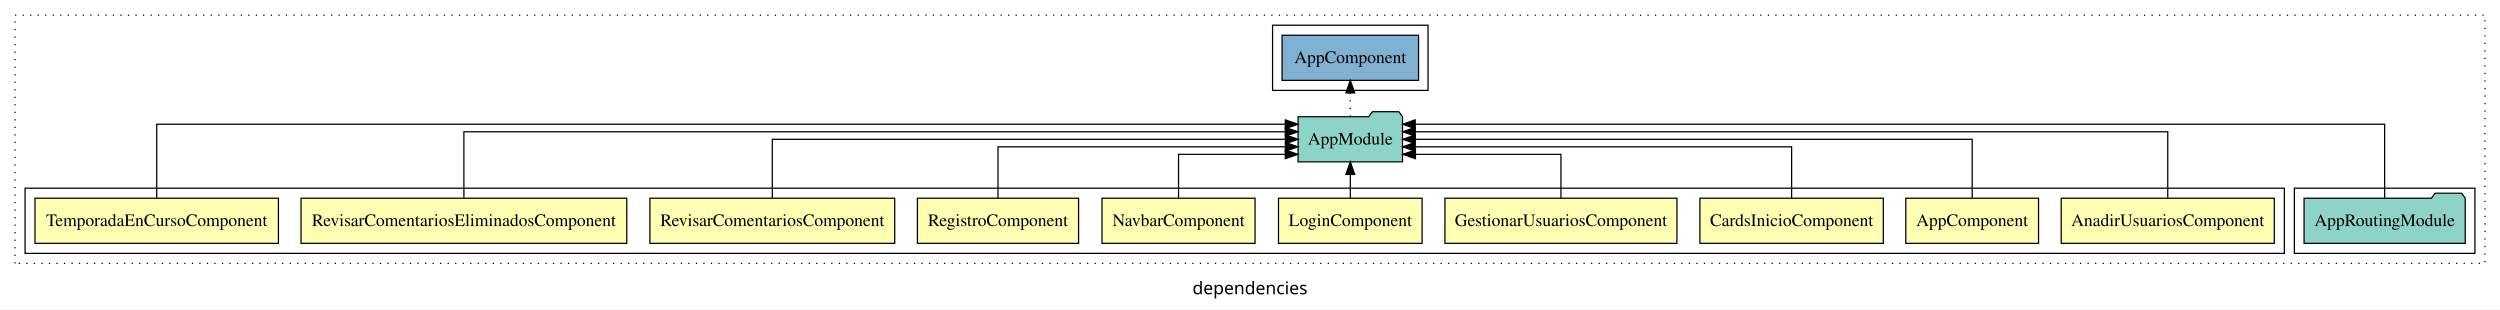
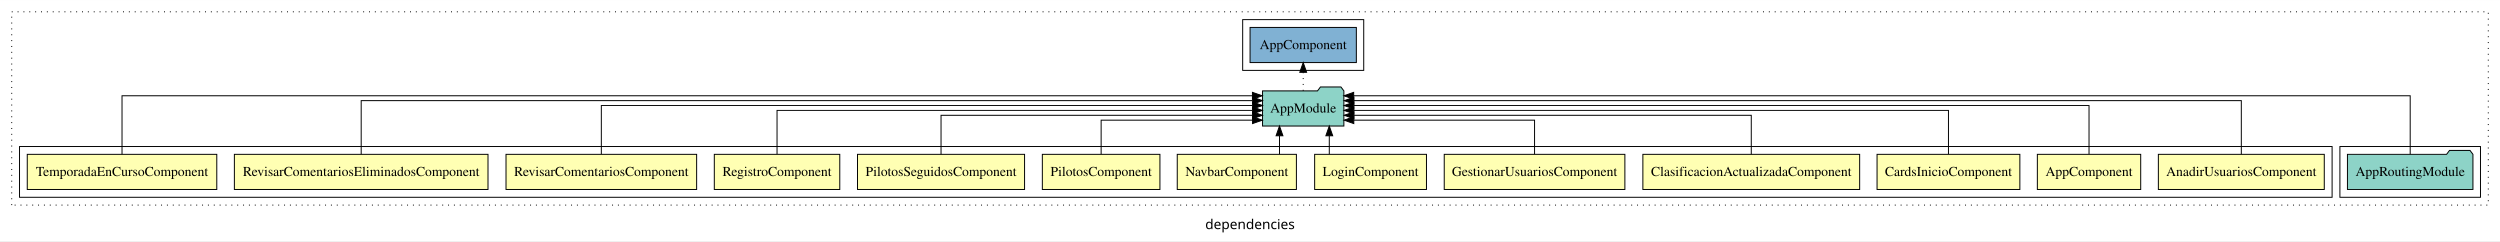
- <svg xmlns="http://www.w3.org/2000/svg" width="1994pt" height="247pt" viewBox="0.00 0.00 1994.00 246.80">
+ <svg xmlns="http://www.w3.org/2000/svg" width="2561pt" height="247pt" viewBox="0.00 0.00 2561.00 246.80">
  <g id="graph0" class="graph" transform="scale(1 1) rotate(0) translate(4 242.8)">
-     <polygon fill="white" stroke="transparent" points="-4,4 -4,-242.8 1990,-242.8 1990,4 -4,4" />
-     <text text-anchor="middle" x="993" y="-8.2" font-family="sans-serif" font-size="14.00">dependencies</text>
+     <polygon fill="white" stroke="transparent" points="-4,4 -4,-242.8 2557,-242.8 2557,4 -4,4" />
+     <text text-anchor="middle" x="1276.5" y="-8.2" font-family="sans-serif" font-size="14.00">dependencies</text>
    <g id="clust1" class="cluster">
-       <polygon fill="none" stroke="black" stroke-dasharray="1,5" points="8,-32.8 8,-230.8 1978,-230.8 1978,-32.8 8,-32.8" />
+       <polygon fill="none" stroke="black" stroke-dasharray="1,5" points="8,-32.8 8,-230.8 2545,-230.8 2545,-32.8 8,-32.8" />
    </g>
-     <g id="clust13" class="cluster">
-       <polygon fill="none" stroke="black" points="1826,-40.8 1826,-92.8 1970,-92.8 1970,-40.8 1826,-40.8" />
+     <g id="clust16" class="cluster">
+       <polygon fill="none" stroke="black" points="2393,-40.8 2393,-92.8 2537,-92.8 2537,-40.8 2393,-40.8" />
    </g>
-     <g id="clust15" class="cluster">
-       <polygon fill="none" stroke="black" points="1011,-170.8 1011,-222.8 1135,-222.8 1135,-170.8 1011,-170.8" />
+     <g id="clust18" class="cluster">
+       <polygon fill="none" stroke="black" points="1269,-170.8 1269,-222.8 1393,-222.8 1393,-170.8 1269,-170.8" />
    </g>
    <g id="clust2" class="cluster">
-       <polygon fill="none" stroke="black" points="16,-40.8 16,-92.8 1818,-92.8 1818,-40.8 16,-40.8" />
+       <polygon fill="none" stroke="black" points="16,-40.8 16,-92.8 2385,-92.8 2385,-40.8 16,-40.8" />
    </g>
    <g id="node1" class="node">
-       <polygon fill="#ffffb3" stroke="black" points="1809.98,-84.8 1640.02,-84.8 1640.02,-48.8 1809.98,-48.8 1809.98,-84.8" />
-       <text text-anchor="middle" x="1725" y="-62.6" font-family="Times,serif" font-size="14.00">AnadirUsuariosComponent</text>
+       <polygon fill="#ffffb3" stroke="black" points="2376.98,-84.8 2207.02,-84.8 2207.02,-48.8 2376.98,-48.8 2376.98,-84.8" />
+       <text text-anchor="middle" x="2292" y="-62.6" font-family="Times,serif" font-size="14.00">AnadirUsuariosComponent</text>
    </g>
-     <g id="node11" class="node">
-       <polygon fill="#8dd3c7" stroke="black" points="1114.66,-149.8 1111.66,-153.8 1090.66,-153.8 1087.66,-149.8 1031.34,-149.8 1031.34,-113.8 1114.66,-113.8 1114.66,-149.8" />
-       <text text-anchor="middle" x="1073" y="-127.6" font-family="Times,serif" font-size="14.00">AppModule</text>
+     <g id="node14" class="node">
+       <polygon fill="#8dd3c7" stroke="black" points="1372.66,-149.8 1369.66,-153.8 1348.66,-153.8 1345.66,-149.8 1289.34,-149.8 1289.34,-113.8 1372.66,-113.8 1372.66,-149.8" />
+       <text text-anchor="middle" x="1331" y="-127.6" font-family="Times,serif" font-size="14.00">AppModule</text>
    </g>
    <g id="edge1" class="edge">
-       <path fill="none" stroke="black" d="M1725,-85.08C1725,-106.12 1725,-137.8 1725,-137.8 1725,-137.8 1124.78,-137.8 1124.78,-137.8" />
-       <polygon fill="black" stroke="black" points="1124.78,-134.3 1114.78,-137.8 1124.78,-141.3 1124.78,-134.3" />
+       <path fill="none" stroke="black" d="M2292,-84.84C2292,-106.46 2292,-139.8 2292,-139.8 2292,-139.8 1382.91,-139.8 1382.91,-139.8" />
+       <polygon fill="black" stroke="black" points="1382.91,-136.3 1372.91,-139.8 1382.91,-143.3 1382.91,-136.3" />
    </g>
    <g id="node2" class="node">
-       <polygon fill="#ffffb3" stroke="black" points="1621.94,-84.8 1516.06,-84.8 1516.06,-48.8 1621.94,-48.8 1621.94,-84.8" />
-       <text text-anchor="middle" x="1569" y="-62.6" font-family="Times,serif" font-size="14.00">AppComponent</text>
+       <polygon fill="#ffffb3" stroke="black" points="2188.94,-84.8 2083.06,-84.8 2083.06,-48.8 2188.94,-48.8 2188.94,-84.8" />
+       <text text-anchor="middle" x="2136" y="-62.6" font-family="Times,serif" font-size="14.00">AppComponent</text>
    </g>
    <g id="edge2" class="edge">
-       <path fill="none" stroke="black" d="M1569,-84.91C1569,-104.14 1569,-131.8 1569,-131.8 1569,-131.8 1124.86,-131.8 1124.86,-131.8" />
-       <polygon fill="black" stroke="black" points="1124.86,-128.3 1114.86,-131.8 1124.86,-135.3 1124.86,-128.3" />
+       <path fill="none" stroke="black" d="M2136,-85.02C2136,-105.17 2136,-134.8 2136,-134.8 2136,-134.8 1382.87,-134.8 1382.87,-134.8" />
+       <polygon fill="black" stroke="black" points="1382.87,-131.3 1372.87,-134.8 1382.87,-138.3 1382.87,-131.3" />
    </g>
    <g id="node3" class="node">
-       <polygon fill="#ffffb3" stroke="black" points="1498.15,-84.8 1351.85,-84.8 1351.85,-48.8 1498.15,-48.8 1498.15,-84.8" />
-       <text text-anchor="middle" x="1425" y="-62.6" font-family="Times,serif" font-size="14.00">CardsInicioComponent</text>
+       <polygon fill="#ffffb3" stroke="black" points="2065.15,-84.8 1918.85,-84.8 1918.85,-48.8 2065.15,-48.8 2065.15,-84.8" />
+       <text text-anchor="middle" x="1992" y="-62.6" font-family="Times,serif" font-size="14.00">CardsInicioComponent</text>
    </g>
    <g id="edge3" class="edge">
-       <path fill="none" stroke="black" d="M1425,-84.82C1425,-102.17 1425,-125.8 1425,-125.8 1425,-125.8 1124.76,-125.8 1124.76,-125.8" />
-       <polygon fill="black" stroke="black" points="1124.76,-122.3 1114.76,-125.8 1124.76,-129.3 1124.76,-122.3" />
+       <path fill="none" stroke="black" d="M1992,-85.02C1992,-103.63 1992,-129.8 1992,-129.8 1992,-129.8 1382.85,-129.8 1382.85,-129.8" />
+       <polygon fill="black" stroke="black" points="1382.85,-126.3 1372.85,-129.8 1382.85,-133.3 1382.85,-126.3" />
    </g>
    <g id="node4" class="node">
-       <polygon fill="#ffffb3" stroke="black" points="1333.53,-84.8 1148.47,-84.8 1148.47,-48.8 1333.53,-48.8 1333.53,-84.8" />
-       <text text-anchor="middle" x="1241" y="-62.6" font-family="Times,serif" font-size="14.00">GestionarUsuariosComponent</text>
+       <polygon fill="#ffffb3" stroke="black" points="1901.04,-84.8 1678.96,-84.8 1678.96,-48.8 1901.04,-48.8 1901.04,-84.8" />
+       <text text-anchor="middle" x="1790" y="-62.6" font-family="Times,serif" font-size="14.00">ClasificacionActualizadaComponent</text>
    </g>
    <g id="edge4" class="edge">
-       <path fill="none" stroke="black" d="M1241,-85.04C1241,-100.37 1241,-119.8 1241,-119.8 1241,-119.8 1124.96,-119.8 1124.96,-119.8" />
-       <polygon fill="black" stroke="black" points="1124.96,-116.3 1114.96,-119.8 1124.96,-123.3 1124.96,-116.3" />
+       <path fill="none" stroke="black" d="M1790,-84.83C1790,-101.86 1790,-124.8 1790,-124.8 1790,-124.8 1382.95,-124.8 1382.95,-124.8" />
+       <polygon fill="black" stroke="black" points="1382.95,-121.3 1372.95,-124.8 1382.95,-128.3 1382.95,-121.3" />
    </g>
    <g id="node5" class="node">
-       <polygon fill="#ffffb3" stroke="black" points="1130.27,-84.8 1015.73,-84.8 1015.73,-48.8 1130.27,-48.8 1130.27,-84.8" />
-       <text text-anchor="middle" x="1073" y="-62.6" font-family="Times,serif" font-size="14.00">LoginComponent</text>
+       <polygon fill="#ffffb3" stroke="black" points="1660.53,-84.8 1475.47,-84.8 1475.47,-48.8 1660.53,-48.8 1660.53,-84.8" />
+       <text text-anchor="middle" x="1568" y="-62.6" font-family="Times,serif" font-size="14.00">GestionarUsuariosComponent</text>
    </g>
    <g id="edge5" class="edge">
-       <path fill="none" stroke="black" d="M1073,-84.91C1073,-84.91 1073,-103.79 1073,-103.79" />
-       <polygon fill="black" stroke="black" points="1069.5,-103.79 1073,-113.79 1076.5,-103.79 1069.5,-103.79" />
+       <path fill="none" stroke="black" d="M1568,-85.04C1568,-100.37 1568,-119.8 1568,-119.8 1568,-119.8 1382.83,-119.8 1382.83,-119.8" />
+       <polygon fill="black" stroke="black" points="1382.83,-116.3 1372.83,-119.8 1382.83,-123.3 1382.83,-116.3" />
    </g>
    <g id="node6" class="node">
-       <polygon fill="#ffffb3" stroke="black" points="997.03,-84.8 874.97,-84.8 874.97,-48.8 997.03,-48.8 997.03,-84.8" />
-       <text text-anchor="middle" x="936" y="-62.6" font-family="Times,serif" font-size="14.00">NavbarComponent</text>
+       <polygon fill="#ffffb3" stroke="black" points="1457.27,-84.8 1342.73,-84.8 1342.73,-48.8 1457.27,-48.8 1457.27,-84.8" />
+       <text text-anchor="middle" x="1400" y="-62.6" font-family="Times,serif" font-size="14.00">LoginComponent</text>
    </g>
    <g id="edge6" class="edge">
-       <path fill="none" stroke="black" d="M936,-85.04C936,-100.37 936,-119.8 936,-119.8 936,-119.8 1021.15,-119.8 1021.15,-119.8" />
-       <polygon fill="black" stroke="black" points="1021.15,-123.3 1031.15,-119.8 1021.15,-116.3 1021.15,-123.3" />
+       <path fill="none" stroke="black" d="M1357.72,-84.91C1357.72,-84.91 1357.72,-103.79 1357.72,-103.79" />
+       <polygon fill="black" stroke="black" points="1354.22,-103.79 1357.72,-113.79 1361.22,-103.79 1354.22,-103.79" />
    </g>
    <g id="node7" class="node">
+       <polygon fill="#ffffb3" stroke="black" points="1324.03,-84.8 1201.97,-84.8 1201.97,-48.8 1324.03,-48.8 1324.03,-84.8" />
+       <text text-anchor="middle" x="1263" y="-62.6" font-family="Times,serif" font-size="14.00">NavbarComponent</text>
+     </g>
+     <g id="edge7" class="edge">
+       <path fill="none" stroke="black" d="M1306.72,-84.91C1306.72,-84.91 1306.72,-103.79 1306.72,-103.79" />
+       <polygon fill="black" stroke="black" points="1303.22,-103.79 1306.72,-113.79 1310.22,-103.79 1303.22,-103.79" />
+     </g>
+     <g id="node8" class="node">
+       <polygon fill="#ffffb3" stroke="black" points="1184.23,-84.8 1063.77,-84.8 1063.77,-48.8 1184.23,-48.8 1184.23,-84.8" />
+       <text text-anchor="middle" x="1124" y="-62.6" font-family="Times,serif" font-size="14.00">PilotosComponent</text>
+     </g>
+     <g id="edge8" class="edge">
+       <path fill="none" stroke="black" d="M1124,-85.04C1124,-100.37 1124,-119.8 1124,-119.8 1124,-119.8 1279.11,-119.8 1279.11,-119.8" />
+       <polygon fill="black" stroke="black" points="1279.11,-123.3 1289.11,-119.8 1279.11,-116.3 1279.11,-123.3" />
+     </g>
+     <g id="node9" class="node">
+       <polygon fill="#ffffb3" stroke="black" points="1045.57,-84.8 874.43,-84.8 874.43,-48.8 1045.57,-48.8 1045.57,-84.8" />
+       <text text-anchor="middle" x="960" y="-62.6" font-family="Times,serif" font-size="14.00">PilotosSeguidosComponent</text>
+     </g>
+     <g id="edge9" class="edge">
+       <path fill="none" stroke="black" d="M960,-84.83C960,-101.86 960,-124.8 960,-124.8 960,-124.8 1279.16,-124.8 1279.16,-124.8" />
+       <polygon fill="black" stroke="black" points="1279.16,-128.3 1289.16,-124.8 1279.16,-121.3 1279.16,-128.3" />
+     </g>
+     <g id="node10" class="node">
      <polygon fill="#ffffb3" stroke="black" points="856.27,-84.8 727.73,-84.8 727.73,-48.8 856.27,-48.8 856.27,-84.8" />
      <text text-anchor="middle" x="792" y="-62.6" font-family="Times,serif" font-size="14.00">RegistroComponent</text>
    </g>
-     <g id="edge7" class="edge">
-       <path fill="none" stroke="black" d="M792,-84.82C792,-102.17 792,-125.8 792,-125.8 792,-125.8 1021.23,-125.8 1021.23,-125.8" />
-       <polygon fill="black" stroke="black" points="1021.23,-129.3 1031.23,-125.8 1021.23,-122.3 1021.23,-129.3" />
+     <g id="edge10" class="edge">
+       <path fill="none" stroke="black" d="M792,-85.02C792,-103.63 792,-129.8 792,-129.8 792,-129.8 1279.15,-129.8 1279.15,-129.8" />
+       <polygon fill="black" stroke="black" points="1279.15,-133.3 1289.15,-129.8 1279.15,-126.3 1279.15,-133.3" />
    </g>
-     <g id="node8" class="node">
+     <g id="node11" class="node">
      <polygon fill="#ffffb3" stroke="black" points="709.64,-84.8 514.36,-84.8 514.36,-48.8 709.64,-48.8 709.64,-84.8" />
      <text text-anchor="middle" x="612" y="-62.6" font-family="Times,serif" font-size="14.00">RevisarComentariosComponent</text>
    </g>
-     <g id="edge8" class="edge">
-       <path fill="none" stroke="black" d="M612,-84.91C612,-104.14 612,-131.8 612,-131.8 612,-131.8 1021.28,-131.8 1021.28,-131.8" />
-       <polygon fill="black" stroke="black" points="1021.28,-135.3 1031.28,-131.8 1021.28,-128.3 1021.28,-135.3" />
+     <g id="edge11" class="edge">
+       <path fill="none" stroke="black" d="M612,-85.02C612,-105.17 612,-134.8 612,-134.8 612,-134.8 1279.24,-134.8 1279.24,-134.8" />
+       <polygon fill="black" stroke="black" points="1279.24,-138.3 1289.24,-134.8 1279.24,-131.3 1279.24,-138.3" />
    </g>
-     <g id="node9" class="node">
+     <g id="node12" class="node">
      <polygon fill="#ffffb3" stroke="black" points="495.91,-84.8 236.09,-84.8 236.09,-48.8 495.91,-48.8 495.91,-84.8" />
      <text text-anchor="middle" x="366" y="-62.6" font-family="Times,serif" font-size="14.00">RevisarComentariosEliminadosComponent</text>
    </g>
-     <g id="edge9" class="edge">
-       <path fill="none" stroke="black" d="M366,-85.08C366,-106.12 366,-137.8 366,-137.8 366,-137.8 1021.15,-137.8 1021.15,-137.8" />
-       <polygon fill="black" stroke="black" points="1021.15,-141.3 1031.15,-137.8 1021.15,-134.3 1021.15,-141.3" />
+     <g id="edge12" class="edge">
+       <path fill="none" stroke="black" d="M366,-84.84C366,-106.46 366,-139.8 366,-139.8 366,-139.8 1279.23,-139.8 1279.23,-139.8" />
+       <polygon fill="black" stroke="black" points="1279.23,-143.3 1289.23,-139.8 1279.23,-136.3 1279.23,-143.3" />
    </g>
-     <g id="node10" class="node">
+     <g id="node13" class="node">
      <polygon fill="#ffffb3" stroke="black" points="218.08,-84.8 23.92,-84.8 23.92,-48.8 218.08,-48.8 218.08,-84.8" />
      <text text-anchor="middle" x="121" y="-62.6" font-family="Times,serif" font-size="14.00">TemporadaEnCursoComponent</text>
    </g>
-     <g id="edge10" class="edge">
-       <path fill="none" stroke="black" d="M121,-85.05C121,-107.82 121,-143.8 121,-143.8 121,-143.8 1021.17,-143.8 1021.17,-143.8" />
-       <polygon fill="black" stroke="black" points="1021.17,-147.3 1031.17,-143.8 1021.17,-140.3 1021.17,-147.3" />
+     <g id="edge13" class="edge">
+       <path fill="none" stroke="black" d="M121,-84.89C121,-107.93 121,-144.8 121,-144.8 121,-144.8 1279,-144.8 1279,-144.8" />
+       <polygon fill="black" stroke="black" points="1279,-148.3 1289,-144.8 1279,-141.3 1279,-148.3" />
    </g>
-     <g id="node13" class="node">
-       <polygon fill="#80b1d3" stroke="black" points="1127.44,-214.8 1018.56,-214.8 1018.56,-178.8 1127.44,-178.8 1127.44,-214.8" />
-       <text text-anchor="middle" x="1073" y="-192.6" font-family="Times,serif" font-size="14.00">AppComponent </text>
+     <g id="node16" class="node">
+       <polygon fill="#80b1d3" stroke="black" points="1385.44,-214.8 1276.56,-214.8 1276.56,-178.8 1385.44,-178.8 1385.44,-214.8" />
+       <text text-anchor="middle" x="1331" y="-192.6" font-family="Times,serif" font-size="14.00">AppComponent </text>
    </g>
-     <g id="edge12" class="edge">
-       <path fill="none" stroke="black" stroke-dasharray="1,5" d="M1073,-149.91C1073,-149.91 1073,-168.79 1073,-168.79" />
-       <polygon fill="black" stroke="black" points="1069.5,-168.79 1073,-178.79 1076.5,-168.79 1069.5,-168.79" />
+     <g id="edge15" class="edge">
+       <path fill="none" stroke="black" stroke-dasharray="1,5" d="M1331,-149.91C1331,-149.91 1331,-168.79 1331,-168.79" />
+       <polygon fill="black" stroke="black" points="1327.5,-168.79 1331,-178.79 1334.5,-168.79 1327.5,-168.79" />
    </g>
-     <g id="node12" class="node">
-       <polygon fill="#8dd3c7" stroke="black" points="1962.28,-84.8 1959.28,-88.8 1938.28,-88.8 1935.28,-84.8 1833.72,-84.8 1833.72,-48.8 1962.28,-48.8 1962.28,-84.8" />
-       <text text-anchor="middle" x="1898" y="-62.6" font-family="Times,serif" font-size="14.00">AppRoutingModule</text>
+     <g id="node15" class="node">
+       <polygon fill="#8dd3c7" stroke="black" points="2529.28,-84.8 2526.28,-88.8 2505.28,-88.8 2502.28,-84.8 2400.72,-84.8 2400.72,-48.8 2529.28,-48.8 2529.28,-84.8" />
+       <text text-anchor="middle" x="2465" y="-62.6" font-family="Times,serif" font-size="14.00">AppRoutingModule</text>
    </g>
-     <g id="edge11" class="edge">
-       <path fill="none" stroke="black" d="M1898,-85.05C1898,-107.82 1898,-143.8 1898,-143.8 1898,-143.8 1124.76,-143.8 1124.76,-143.8" />
-       <polygon fill="black" stroke="black" points="1124.76,-140.3 1114.76,-143.8 1124.76,-147.3 1124.76,-140.3" />
+     <g id="edge14" class="edge">
+       <path fill="none" stroke="black" d="M2465,-84.89C2465,-107.93 2465,-144.8 2465,-144.8 2465,-144.8 1382.7,-144.8 1382.7,-144.8" />
+       <polygon fill="black" stroke="black" points="1382.7,-141.3 1372.7,-144.8 1382.7,-148.3 1382.7,-141.3" />
    </g>
  </g>
</svg>
